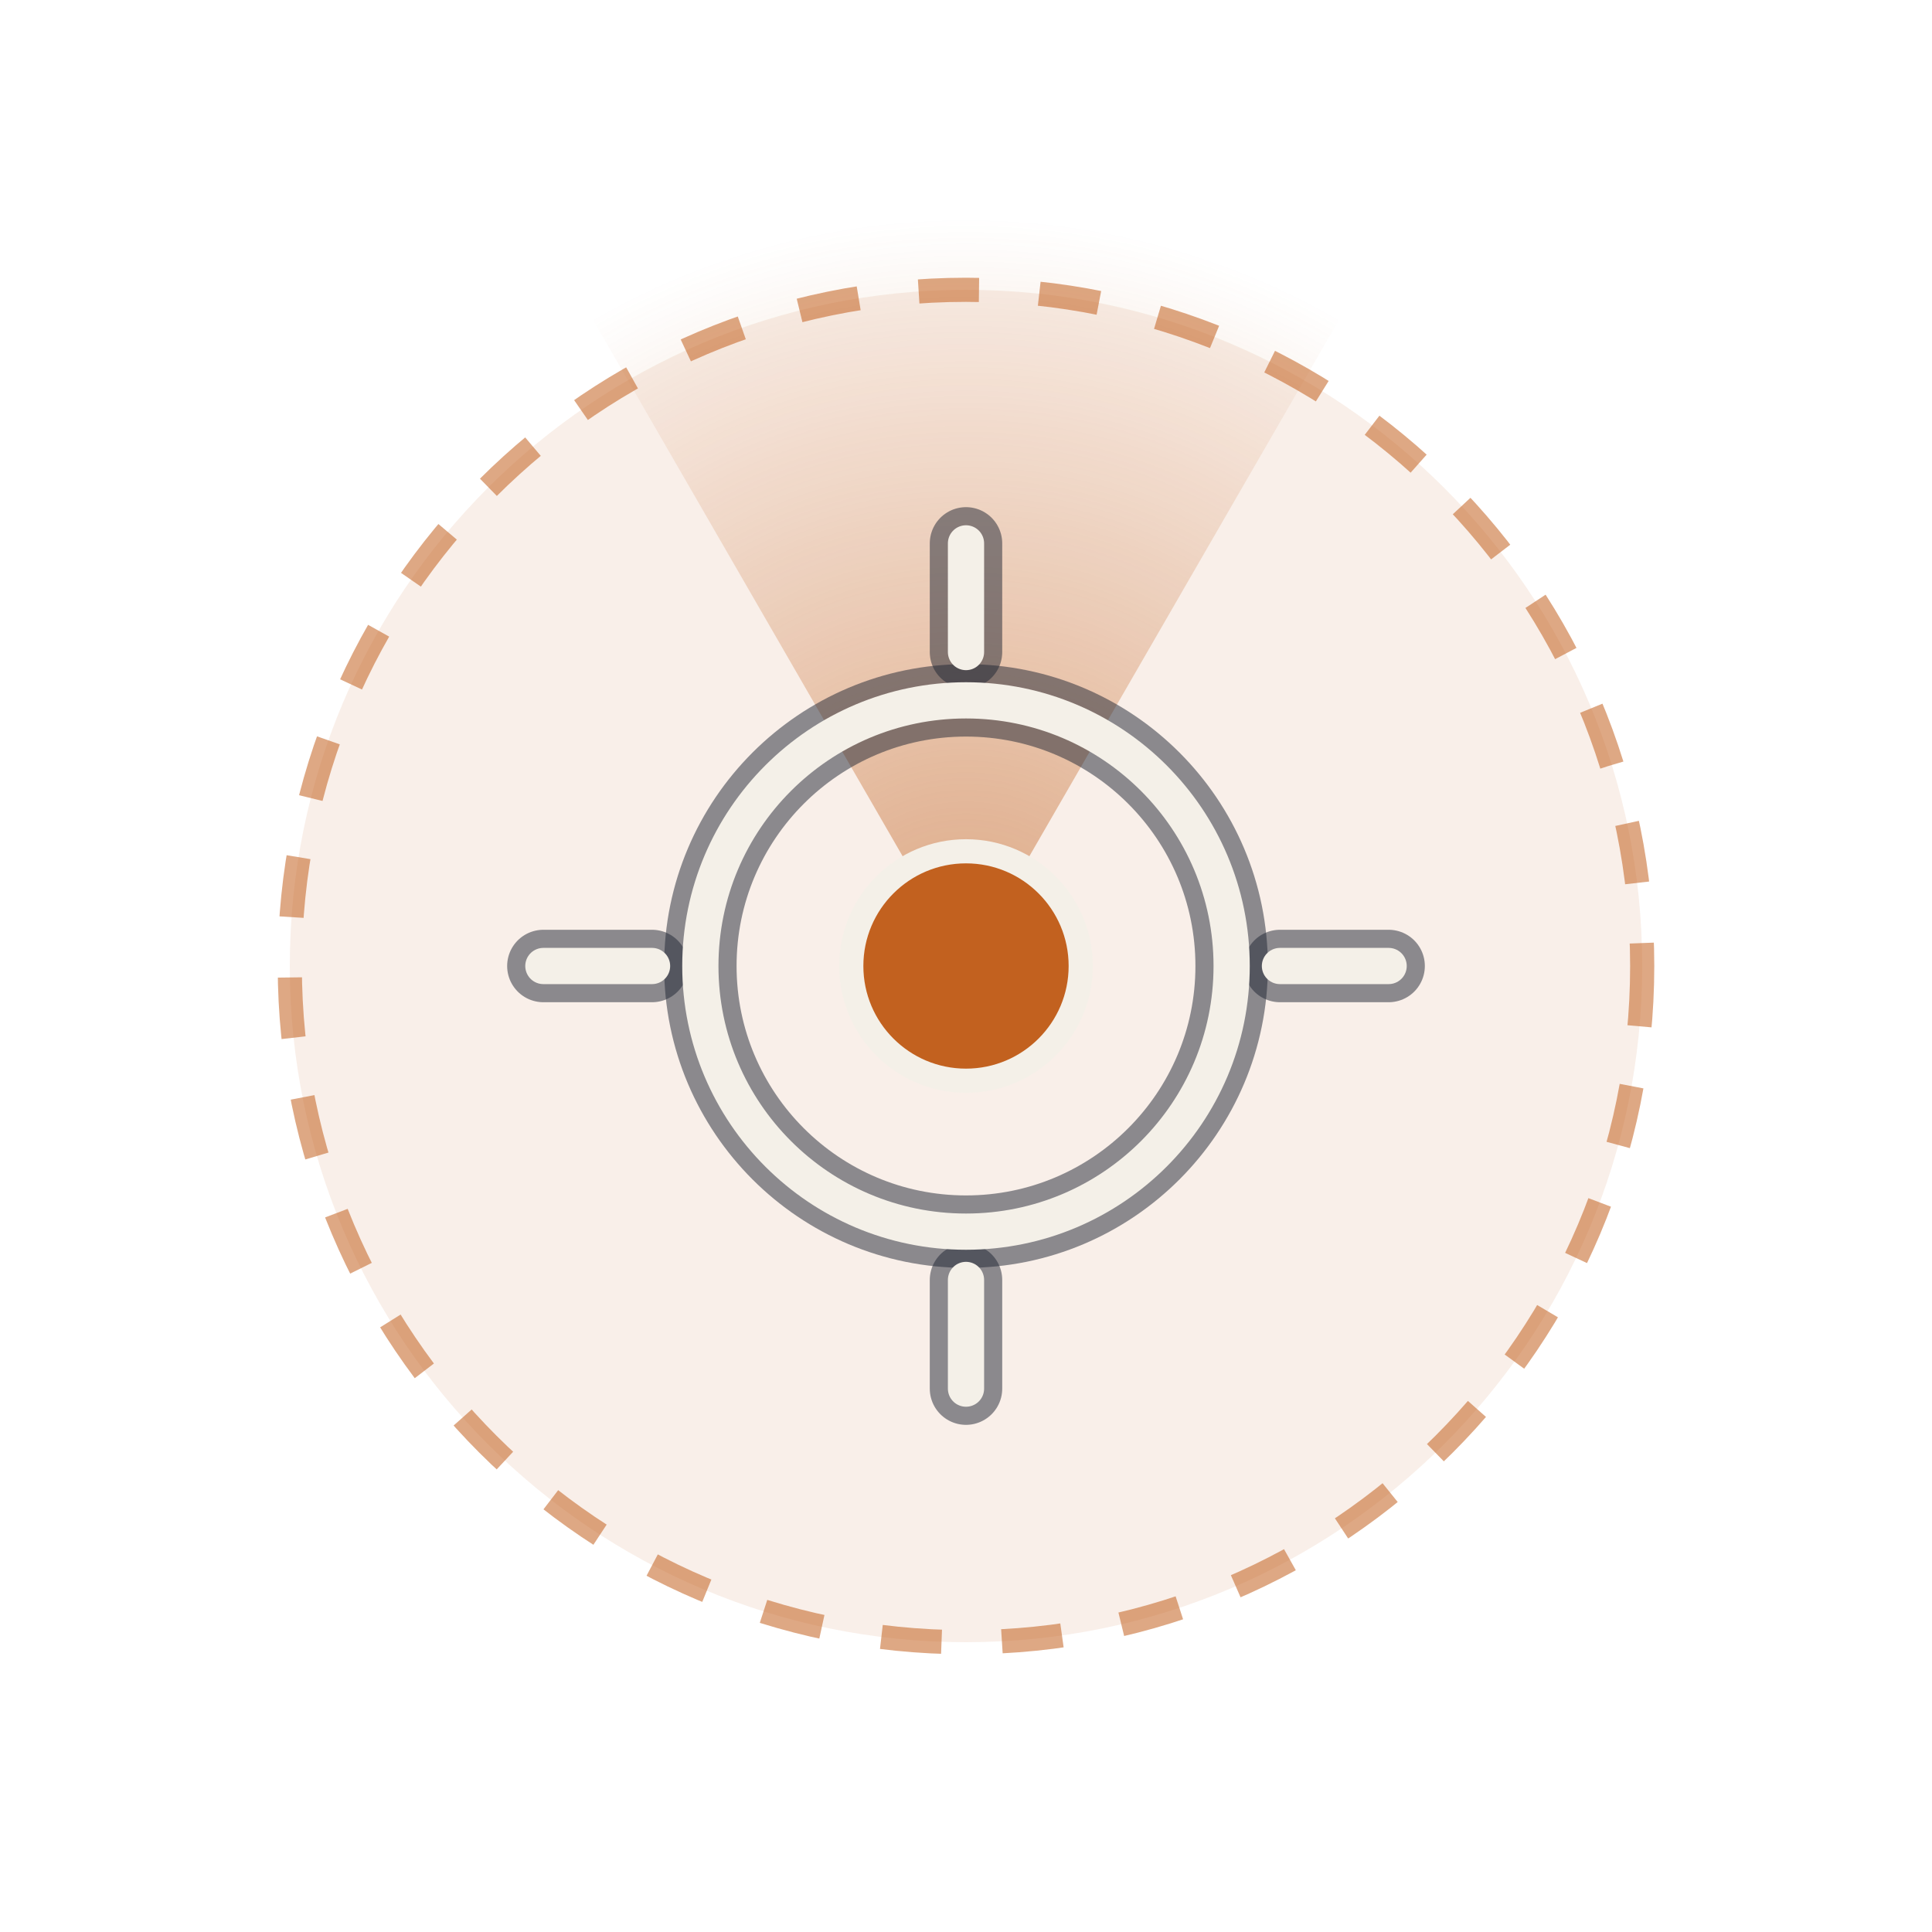
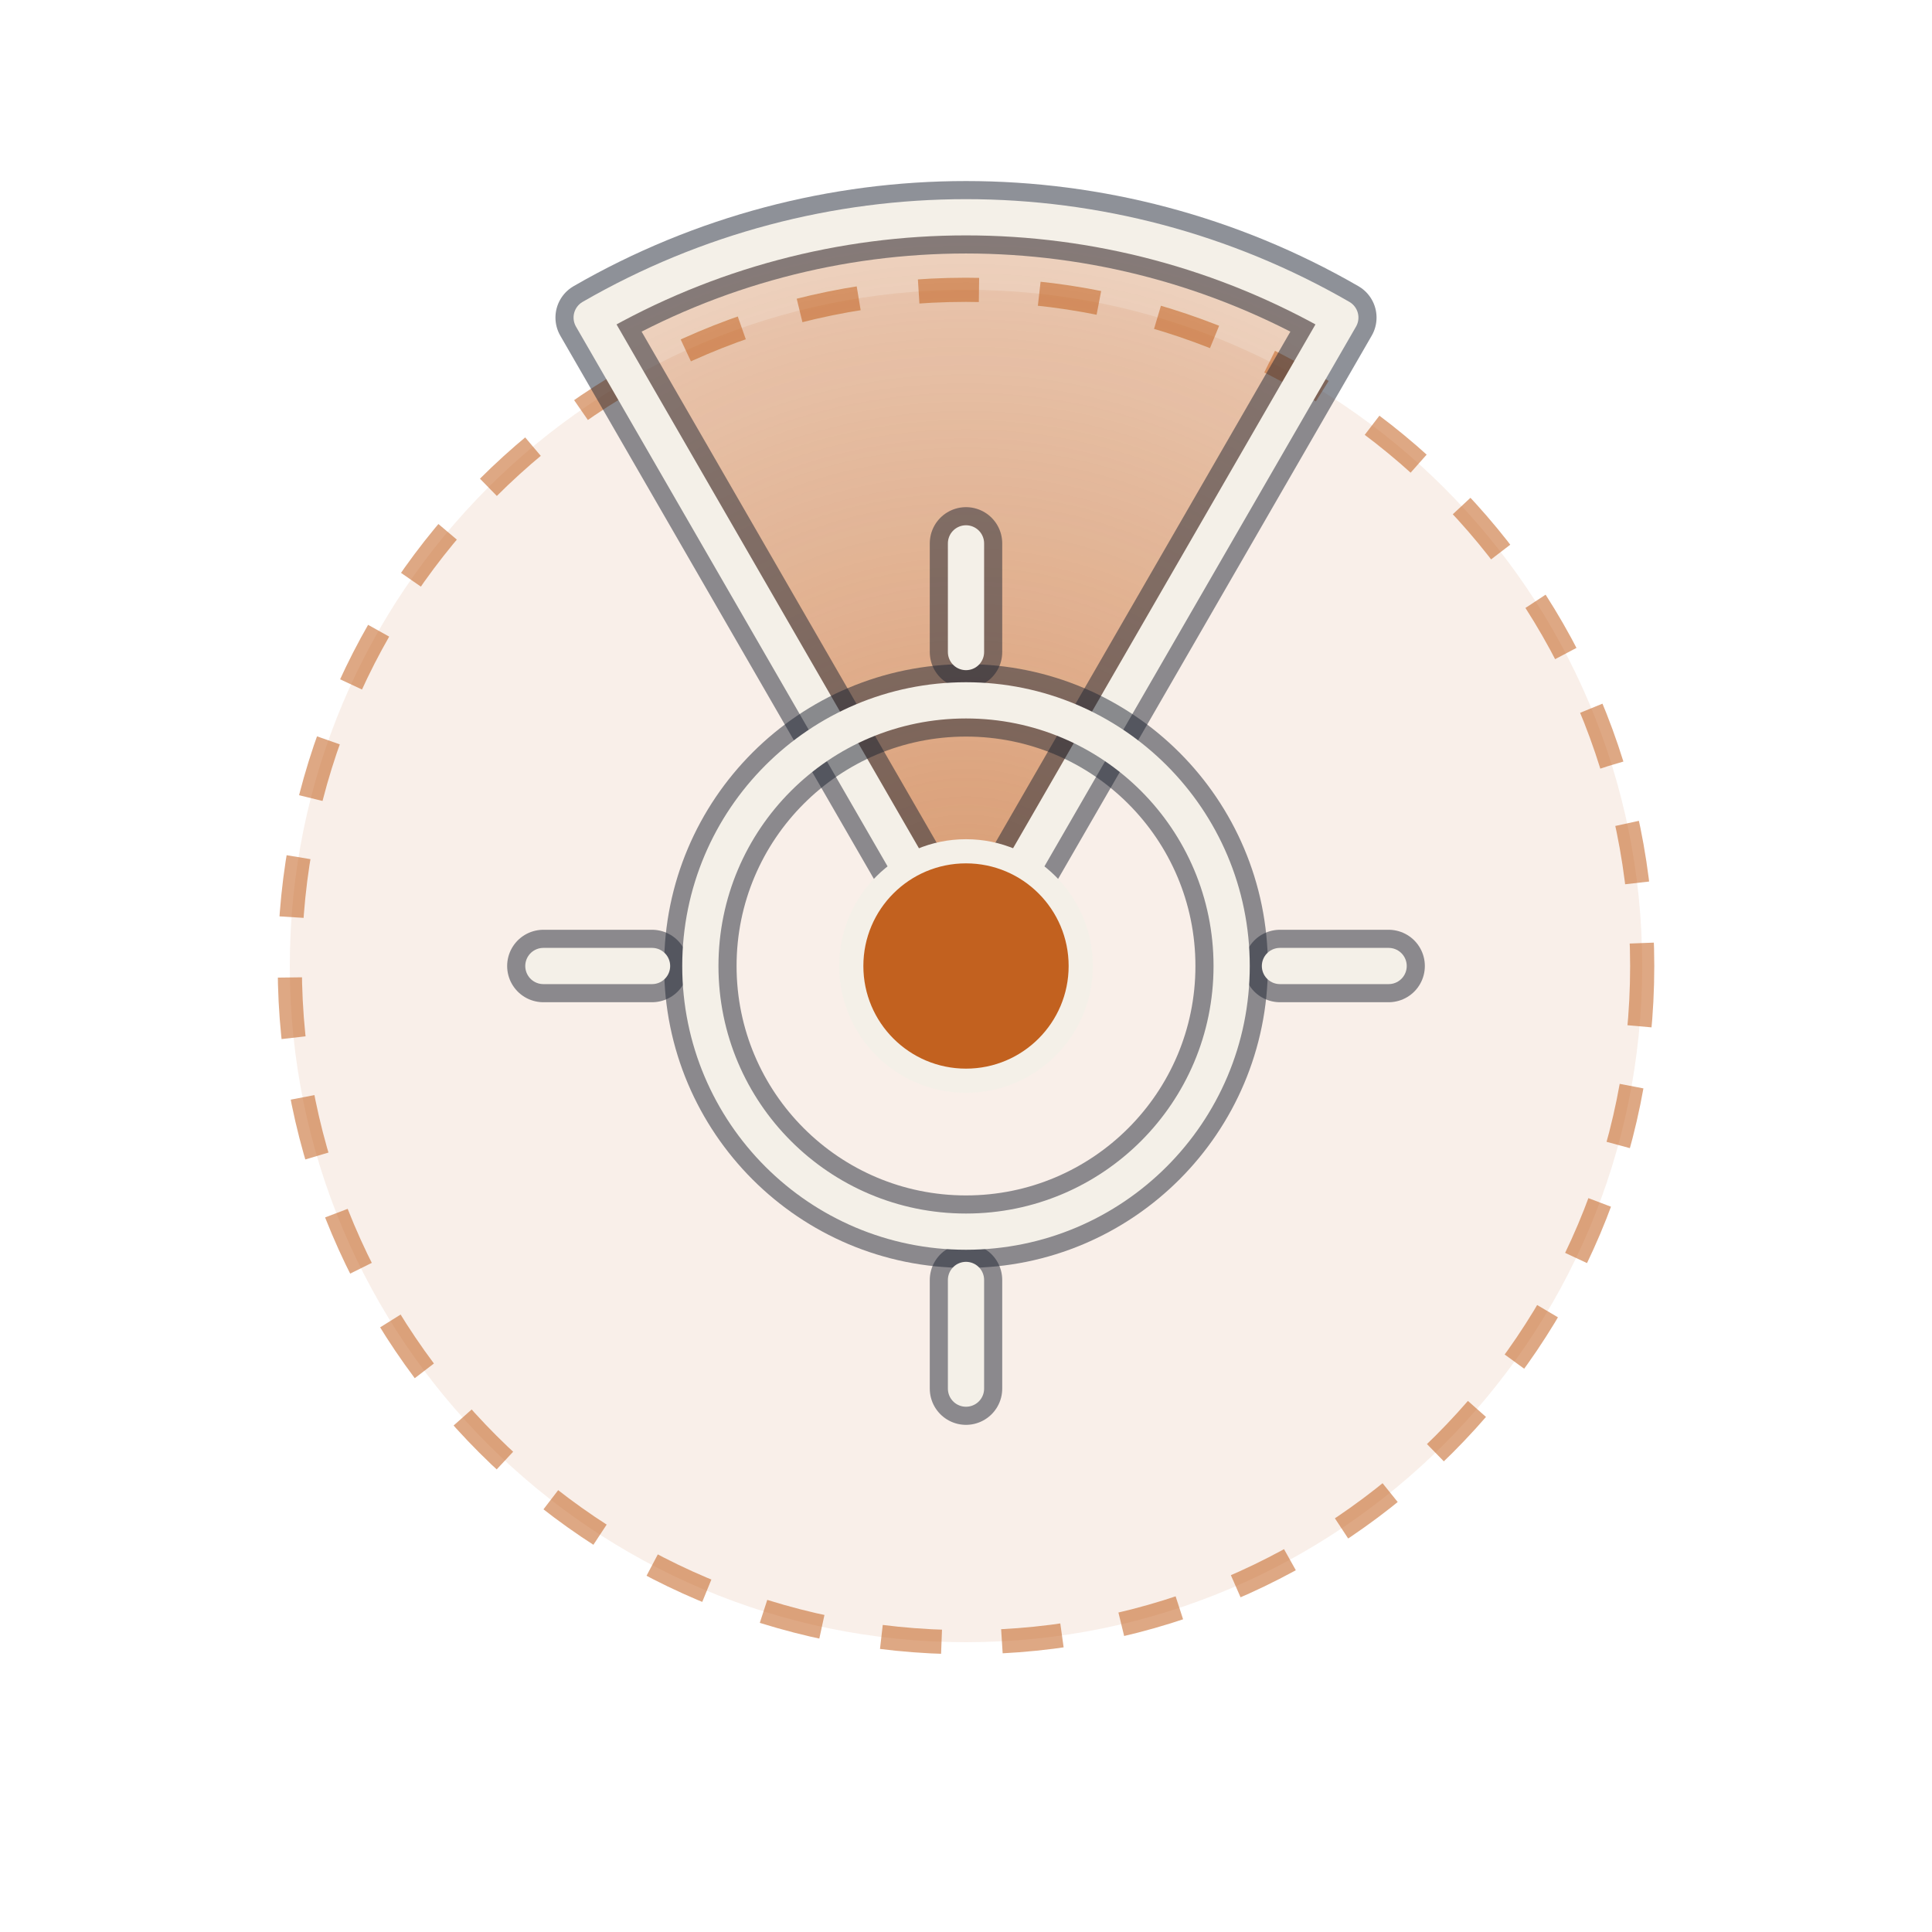
<svg xmlns="http://www.w3.org/2000/svg" viewBox="0 0 160 160" width="160" height="160" aria-hidden="true">
  <defs>
    <radialGradient id="locator-cone" gradientUnits="userSpaceOnUse" cx="80" cy="80" r="62">
-       <stop offset="0%" stop-color="#c2611f" stop-opacity=".5" />
-       <stop offset="100%" stop-color="#c2611f" stop-opacity="0" />
+       <stop offset="0%" stop-color="#c2611f" stop-opacity=".6" />
+       <stop offset="100%" stop-color="#c2611f" stop-opacity=".28" />
    </radialGradient>
+     <path id="locator-beam-path" d="M80,80 L49,26.3 A62,62 0 0,1 111,26.3 Z" />
  </defs>
  <circle id="locator-accuracy" cx="80" cy="80" r="56" fill="#c2611f" fill-opacity=".1" stroke="#c2611f" stroke-opacity=".55" stroke-width="2" stroke-dasharray="5 5" />
  <g id="locator-beam">
-     <path d="M80,80 L49,26.3 A62,62 0 0,1 111,26.3 Z" fill="url(#locator-cone)" />
+     <use href="#locator-beam-path" fill="url(#locator-cone)" />
+     <use href="#locator-beam-path" fill="none" stroke="#1e2433" stroke-opacity=".5" stroke-width="6" stroke-linejoin="round" />
+     <use href="#locator-beam-path" fill="none" stroke="#f4f0e8" stroke-width="3" stroke-linejoin="round" />
  </g>
  <g stroke="#1e2433" stroke-opacity=".5" stroke-width="6" stroke-linecap="round">
    <line x1="80" y1="45" x2="80" y2="54" />
    <line x1="80" y1="106" x2="80" y2="115" />
    <line x1="45" y1="80" x2="54" y2="80" />
    <line x1="106" y1="80" x2="115" y2="80" />
  </g>
  <circle cx="80" cy="80" r="22" fill="none" stroke="#1e2433" stroke-opacity=".5" stroke-width="6" />
  <g stroke="#f4f0e8" stroke-width="3" stroke-linecap="round">
    <line x1="80" y1="45" x2="80" y2="54" />
    <line x1="80" y1="106" x2="80" y2="115" />
    <line x1="45" y1="80" x2="54" y2="80" />
    <line x1="106" y1="80" x2="115" y2="80" />
  </g>
  <circle cx="80" cy="80" r="22" fill="none" stroke="#f4f0e8" stroke-width="3" />
  <circle id="locator-fix" cx="80" cy="80" r="9.5" fill="#c2611f" stroke="#f4f0e8" stroke-width="2" />
</svg>
